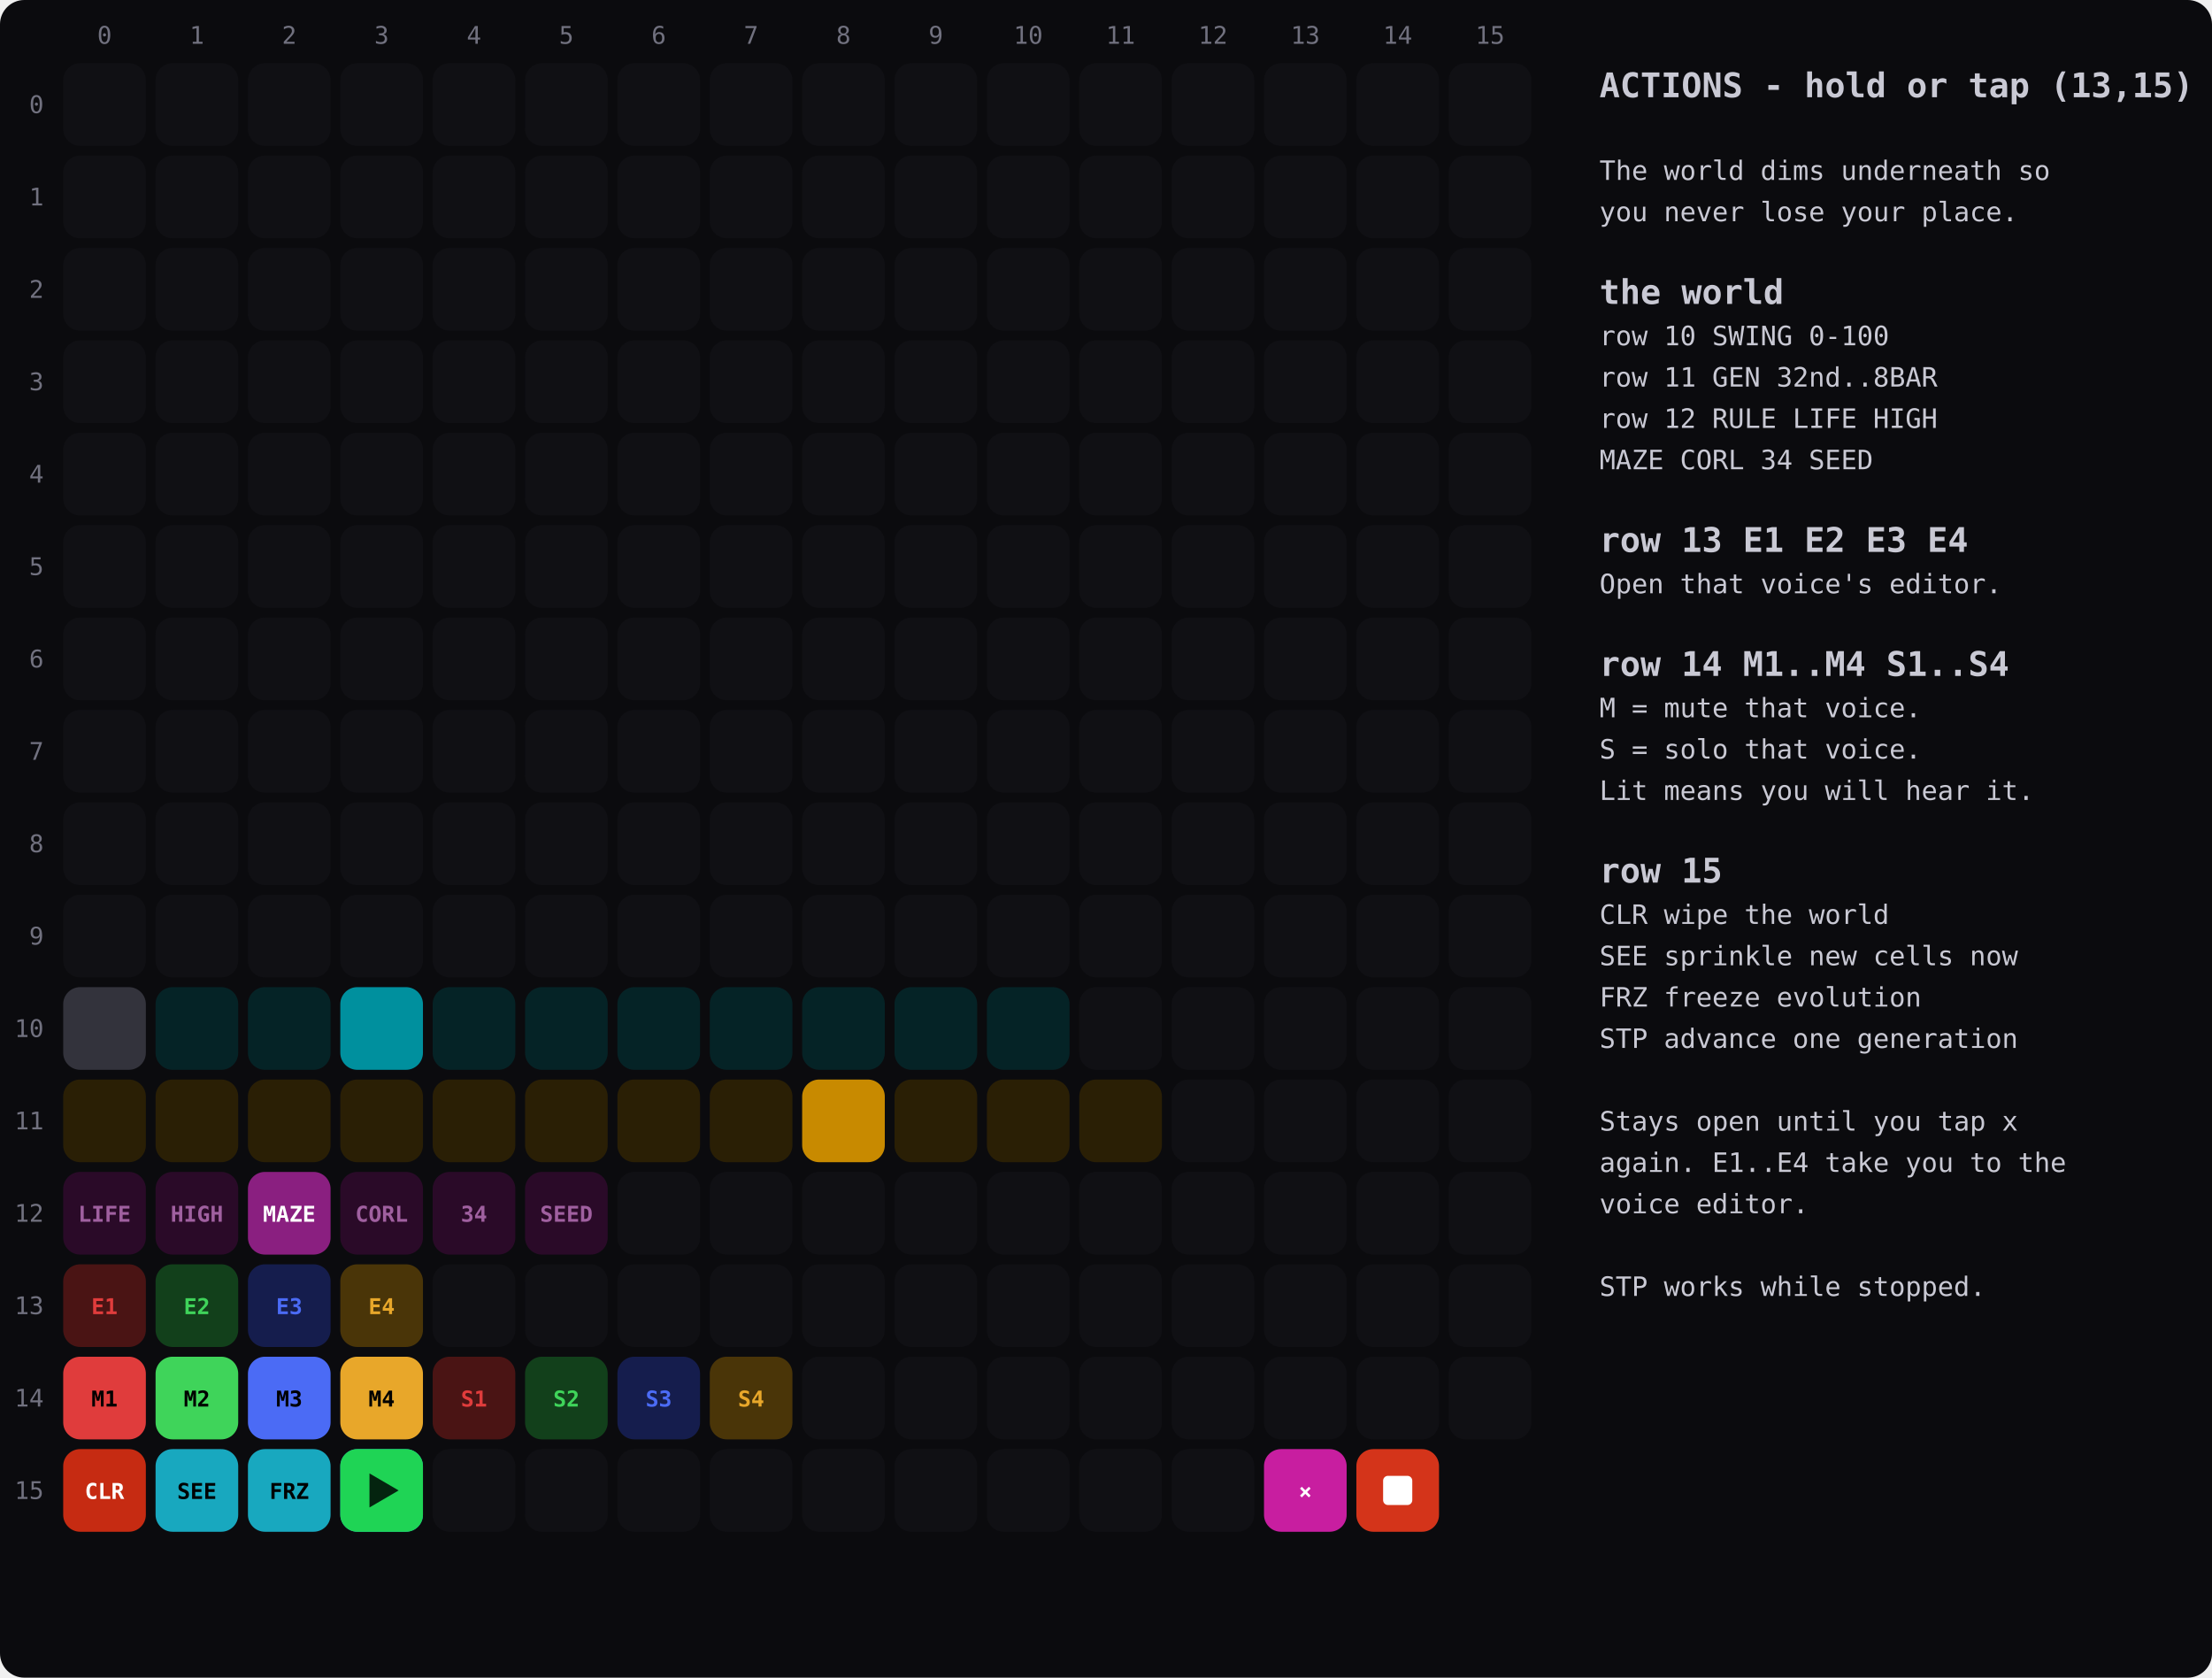
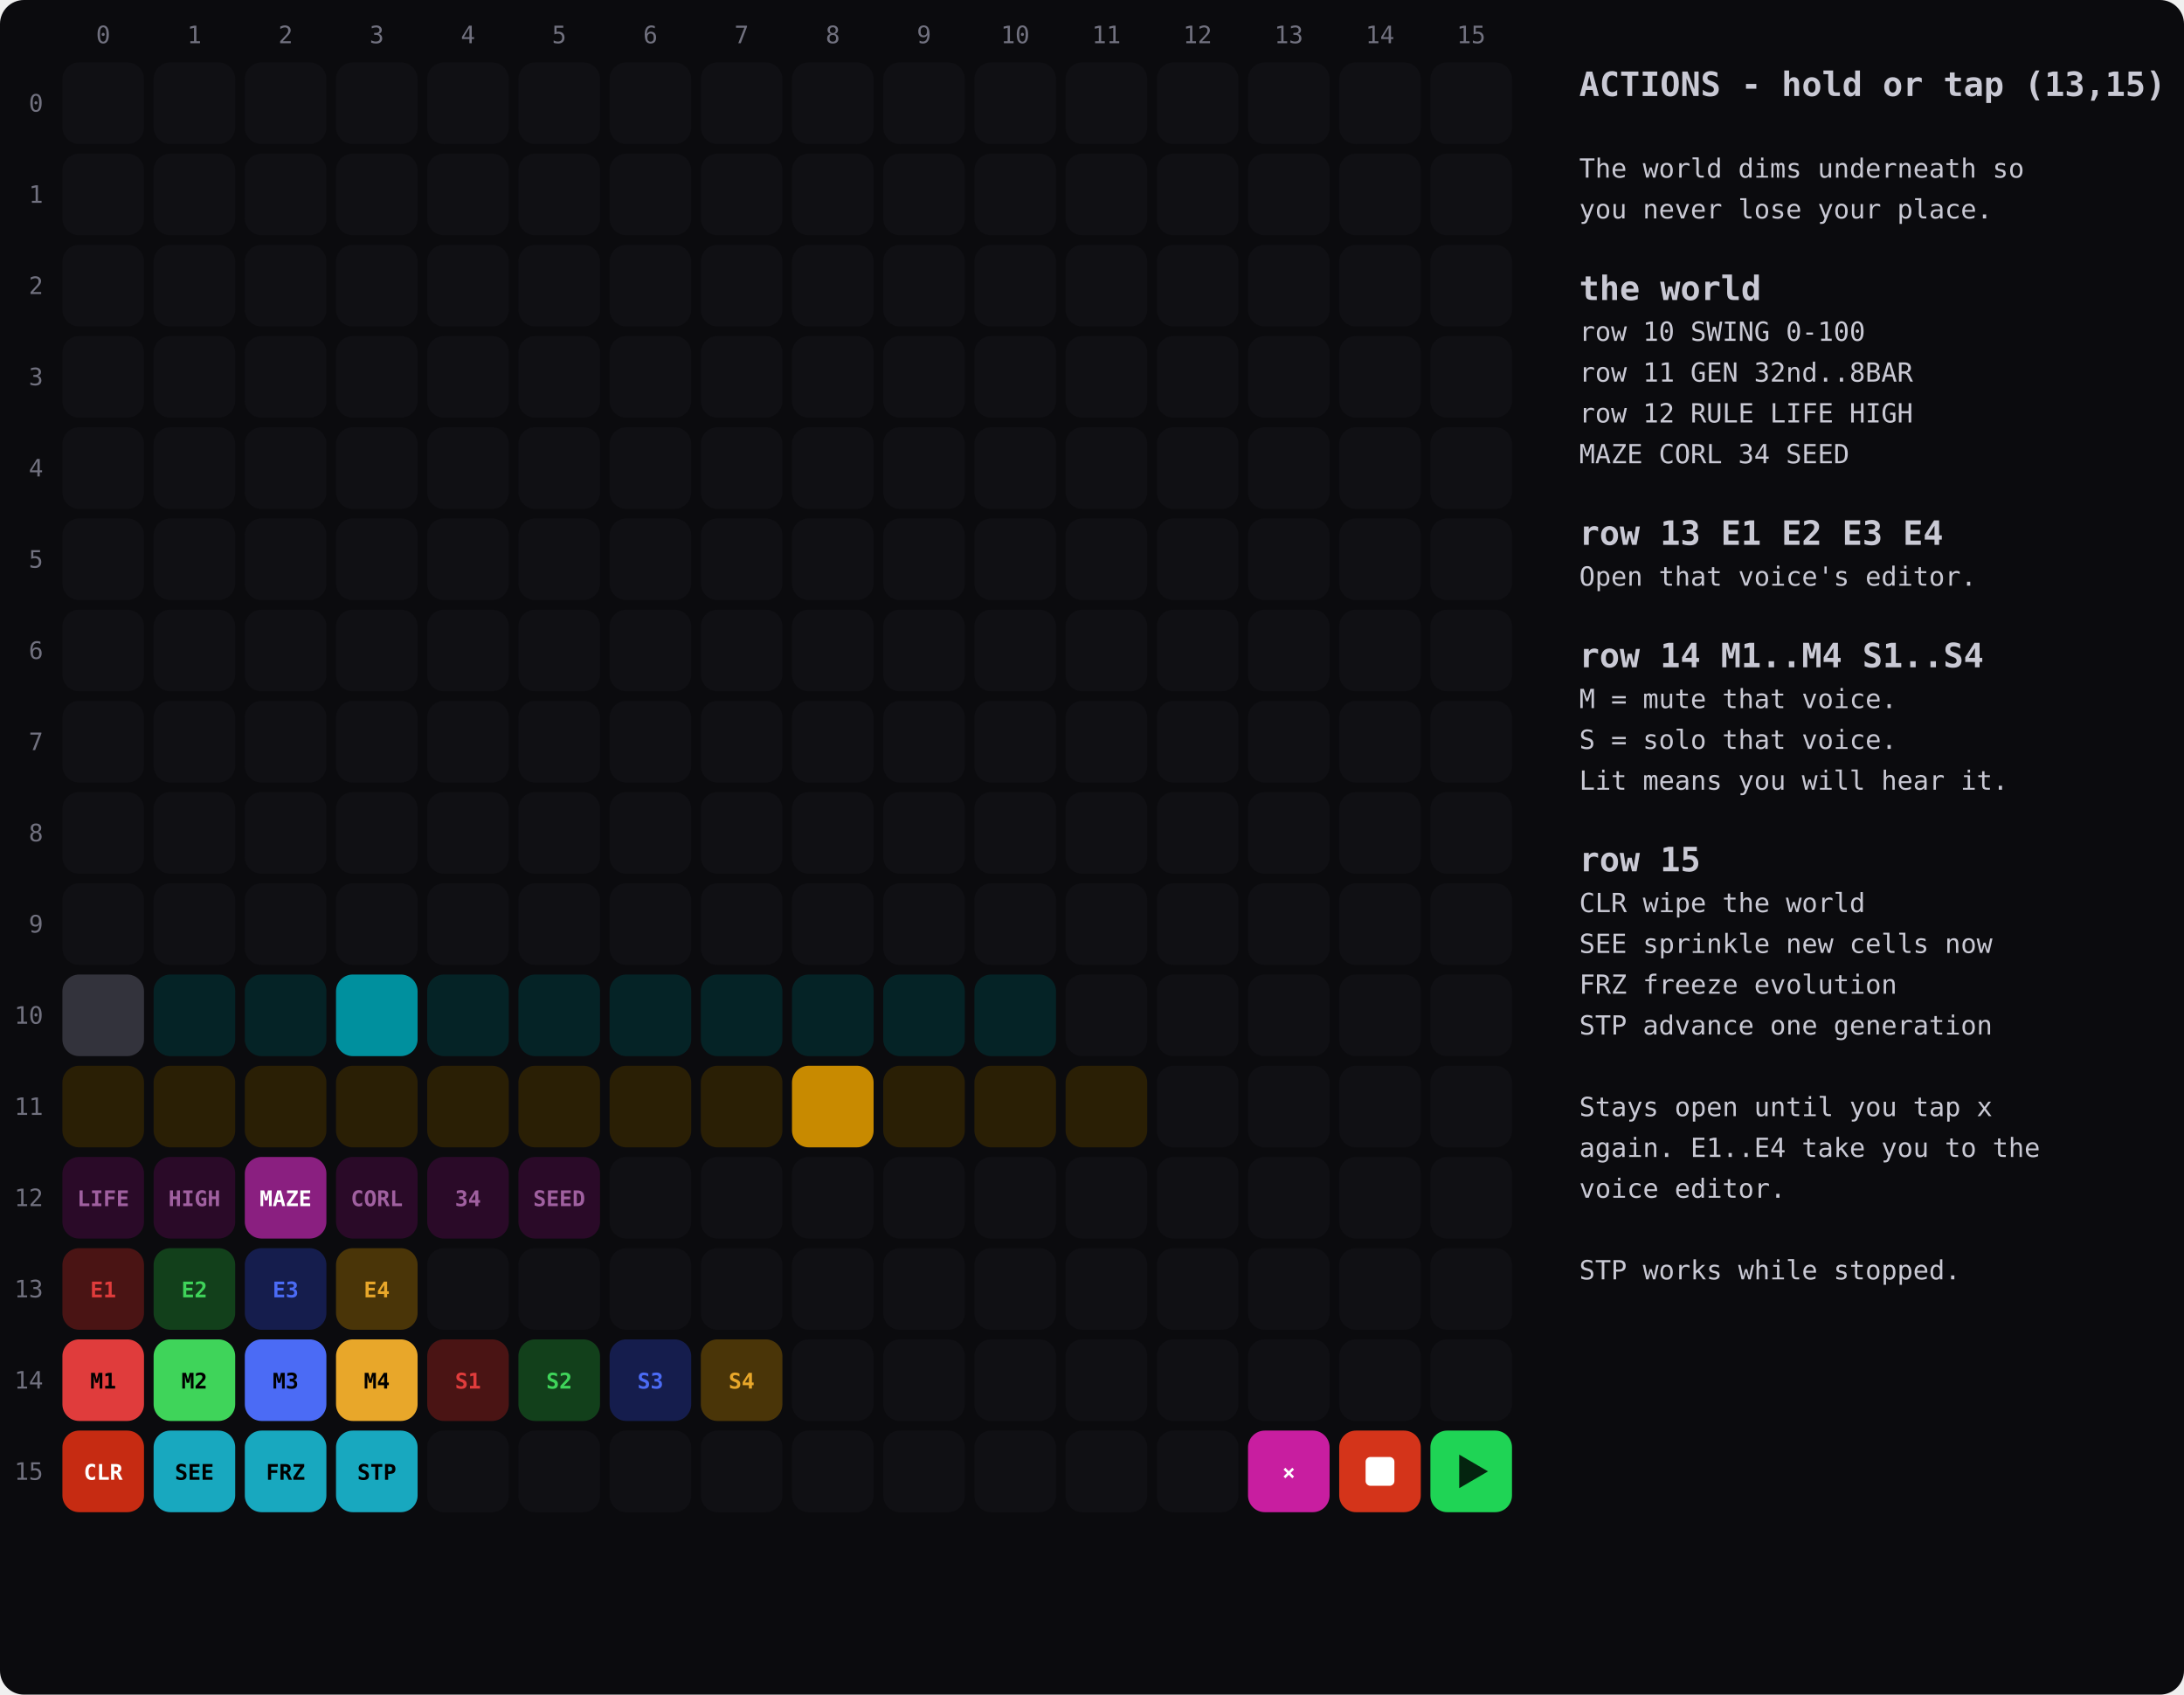
- <svg xmlns="http://www.w3.org/2000/svg" width="910" height="690" viewBox="0 0 910 690" role="img" aria-label="plinky-life action layer">
-   <rect width="910" height="690" rx="10" fill="#0b0b0e" />
+ <svg xmlns="http://www.w3.org/2000/svg" width="910" height="706" viewBox="0 0 910 706" role="img" aria-label="plinky-life action layer">
+   <rect width="910" height="706" rx="10" fill="#0b0b0e" />
  <style>text{font-family:ui-monospace,SFMono-Regular,Menlo,Consolas,monospace}.t{font-size:11px;fill:#c9c9d4}.h{font-size:14px;font-weight:700;fill:#c9c9d4}.k{font-size:10px;fill:#71717f}.p{font-size:9px;font-weight:700}</style>
  <text class="k" x="43.0" y="18" text-anchor="middle">0</text>
  <text class="k" x="18" y="46.5" text-anchor="end">0</text>
  <text class="k" x="81.0" y="18" text-anchor="middle">1</text>
  <text class="k" x="18" y="84.5" text-anchor="end">1</text>
  <text class="k" x="119.0" y="18" text-anchor="middle">2</text>
  <text class="k" x="18" y="122.5" text-anchor="end">2</text>
  <text class="k" x="157.0" y="18" text-anchor="middle">3</text>
  <text class="k" x="18" y="160.5" text-anchor="end">3</text>
  <text class="k" x="195.0" y="18" text-anchor="middle">4</text>
  <text class="k" x="18" y="198.5" text-anchor="end">4</text>
  <text class="k" x="233.0" y="18" text-anchor="middle">5</text>
  <text class="k" x="18" y="236.5" text-anchor="end">5</text>
  <text class="k" x="271.0" y="18" text-anchor="middle">6</text>
  <text class="k" x="18" y="274.5" text-anchor="end">6</text>
  <text class="k" x="309.0" y="18" text-anchor="middle">7</text>
  <text class="k" x="18" y="312.5" text-anchor="end">7</text>
  <text class="k" x="347.0" y="18" text-anchor="middle">8</text>
  <text class="k" x="18" y="350.5" text-anchor="end">8</text>
  <text class="k" x="385.0" y="18" text-anchor="middle">9</text>
  <text class="k" x="18" y="388.5" text-anchor="end">9</text>
  <text class="k" x="423.0" y="18" text-anchor="middle">10</text>
  <text class="k" x="18" y="426.5" text-anchor="end">10</text>
  <text class="k" x="461.0" y="18" text-anchor="middle">11</text>
  <text class="k" x="18" y="464.5" text-anchor="end">11</text>
  <text class="k" x="499.0" y="18" text-anchor="middle">12</text>
  <text class="k" x="18" y="502.5" text-anchor="end">12</text>
  <text class="k" x="537.0" y="18" text-anchor="middle">13</text>
  <text class="k" x="18" y="540.5" text-anchor="end">13</text>
  <text class="k" x="575.0" y="18" text-anchor="middle">14</text>
  <text class="k" x="18" y="578.5" text-anchor="end">14</text>
  <text class="k" x="613.0" y="18" text-anchor="middle">15</text>
  <text class="k" x="18" y="616.5" text-anchor="end">15</text>
  <rect x="26" y="26" width="34" height="34" rx="7" fill="#101014" />
  <rect x="64" y="26" width="34" height="34" rx="7" fill="#101014" />
  <rect x="102" y="26" width="34" height="34" rx="7" fill="#101014" />
  <rect x="140" y="26" width="34" height="34" rx="7" fill="#101014" />
  <rect x="178" y="26" width="34" height="34" rx="7" fill="#101014" />
  <rect x="216" y="26" width="34" height="34" rx="7" fill="#101014" />
  <rect x="254" y="26" width="34" height="34" rx="7" fill="#101014" />
  <rect x="292" y="26" width="34" height="34" rx="7" fill="#101014" />
  <rect x="330" y="26" width="34" height="34" rx="7" fill="#101014" />
  <rect x="368" y="26" width="34" height="34" rx="7" fill="#101014" />
  <rect x="406" y="26" width="34" height="34" rx="7" fill="#101014" />
  <rect x="444" y="26" width="34" height="34" rx="7" fill="#101014" />
  <rect x="482" y="26" width="34" height="34" rx="7" fill="#101014" />
  <rect x="520" y="26" width="34" height="34" rx="7" fill="#101014" />
  <rect x="558" y="26" width="34" height="34" rx="7" fill="#101014" />
  <rect x="596" y="26" width="34" height="34" rx="7" fill="#101014" />
  <rect x="26" y="64" width="34" height="34" rx="7" fill="#101014" />
  <rect x="64" y="64" width="34" height="34" rx="7" fill="#101014" />
  <rect x="102" y="64" width="34" height="34" rx="7" fill="#101014" />
  <rect x="140" y="64" width="34" height="34" rx="7" fill="#101014" />
  <rect x="178" y="64" width="34" height="34" rx="7" fill="#101014" />
  <rect x="216" y="64" width="34" height="34" rx="7" fill="#101014" />
  <rect x="254" y="64" width="34" height="34" rx="7" fill="#101014" />
  <rect x="292" y="64" width="34" height="34" rx="7" fill="#101014" />
  <rect x="330" y="64" width="34" height="34" rx="7" fill="#101014" />
  <rect x="368" y="64" width="34" height="34" rx="7" fill="#101014" />
  <rect x="406" y="64" width="34" height="34" rx="7" fill="#101014" />
  <rect x="444" y="64" width="34" height="34" rx="7" fill="#101014" />
  <rect x="482" y="64" width="34" height="34" rx="7" fill="#101014" />
  <rect x="520" y="64" width="34" height="34" rx="7" fill="#101014" />
  <rect x="558" y="64" width="34" height="34" rx="7" fill="#101014" />
  <rect x="596" y="64" width="34" height="34" rx="7" fill="#101014" />
  <rect x="26" y="102" width="34" height="34" rx="7" fill="#101014" />
  <rect x="64" y="102" width="34" height="34" rx="7" fill="#101014" />
  <rect x="102" y="102" width="34" height="34" rx="7" fill="#101014" />
  <rect x="140" y="102" width="34" height="34" rx="7" fill="#101014" />
  <rect x="178" y="102" width="34" height="34" rx="7" fill="#101014" />
  <rect x="216" y="102" width="34" height="34" rx="7" fill="#101014" />
  <rect x="254" y="102" width="34" height="34" rx="7" fill="#101014" />
  <rect x="292" y="102" width="34" height="34" rx="7" fill="#101014" />
  <rect x="330" y="102" width="34" height="34" rx="7" fill="#101014" />
  <rect x="368" y="102" width="34" height="34" rx="7" fill="#101014" />
  <rect x="406" y="102" width="34" height="34" rx="7" fill="#101014" />
  <rect x="444" y="102" width="34" height="34" rx="7" fill="#101014" />
  <rect x="482" y="102" width="34" height="34" rx="7" fill="#101014" />
  <rect x="520" y="102" width="34" height="34" rx="7" fill="#101014" />
  <rect x="558" y="102" width="34" height="34" rx="7" fill="#101014" />
  <rect x="596" y="102" width="34" height="34" rx="7" fill="#101014" />
  <rect x="26" y="140" width="34" height="34" rx="7" fill="#101014" />
  <rect x="64" y="140" width="34" height="34" rx="7" fill="#101014" />
  <rect x="102" y="140" width="34" height="34" rx="7" fill="#101014" />
  <rect x="140" y="140" width="34" height="34" rx="7" fill="#101014" />
  <rect x="178" y="140" width="34" height="34" rx="7" fill="#101014" />
  <rect x="216" y="140" width="34" height="34" rx="7" fill="#101014" />
  <rect x="254" y="140" width="34" height="34" rx="7" fill="#101014" />
  <rect x="292" y="140" width="34" height="34" rx="7" fill="#101014" />
  <rect x="330" y="140" width="34" height="34" rx="7" fill="#101014" />
  <rect x="368" y="140" width="34" height="34" rx="7" fill="#101014" />
  <rect x="406" y="140" width="34" height="34" rx="7" fill="#101014" />
  <rect x="444" y="140" width="34" height="34" rx="7" fill="#101014" />
  <rect x="482" y="140" width="34" height="34" rx="7" fill="#101014" />
  <rect x="520" y="140" width="34" height="34" rx="7" fill="#101014" />
  <rect x="558" y="140" width="34" height="34" rx="7" fill="#101014" />
  <rect x="596" y="140" width="34" height="34" rx="7" fill="#101014" />
  <rect x="26" y="178" width="34" height="34" rx="7" fill="#101014" />
  <rect x="64" y="178" width="34" height="34" rx="7" fill="#101014" />
  <rect x="102" y="178" width="34" height="34" rx="7" fill="#101014" />
  <rect x="140" y="178" width="34" height="34" rx="7" fill="#101014" />
  <rect x="178" y="178" width="34" height="34" rx="7" fill="#101014" />
  <rect x="216" y="178" width="34" height="34" rx="7" fill="#101014" />
  <rect x="254" y="178" width="34" height="34" rx="7" fill="#101014" />
  <rect x="292" y="178" width="34" height="34" rx="7" fill="#101014" />
  <rect x="330" y="178" width="34" height="34" rx="7" fill="#101014" />
  <rect x="368" y="178" width="34" height="34" rx="7" fill="#101014" />
  <rect x="406" y="178" width="34" height="34" rx="7" fill="#101014" />
  <rect x="444" y="178" width="34" height="34" rx="7" fill="#101014" />
  <rect x="482" y="178" width="34" height="34" rx="7" fill="#101014" />
  <rect x="520" y="178" width="34" height="34" rx="7" fill="#101014" />
  <rect x="558" y="178" width="34" height="34" rx="7" fill="#101014" />
  <rect x="596" y="178" width="34" height="34" rx="7" fill="#101014" />
  <rect x="26" y="216" width="34" height="34" rx="7" fill="#101014" />
  <rect x="64" y="216" width="34" height="34" rx="7" fill="#101014" />
  <rect x="102" y="216" width="34" height="34" rx="7" fill="#101014" />
  <rect x="140" y="216" width="34" height="34" rx="7" fill="#101014" />
  <rect x="178" y="216" width="34" height="34" rx="7" fill="#101014" />
  <rect x="216" y="216" width="34" height="34" rx="7" fill="#101014" />
  <rect x="254" y="216" width="34" height="34" rx="7" fill="#101014" />
  <rect x="292" y="216" width="34" height="34" rx="7" fill="#101014" />
  <rect x="330" y="216" width="34" height="34" rx="7" fill="#101014" />
  <rect x="368" y="216" width="34" height="34" rx="7" fill="#101014" />
  <rect x="406" y="216" width="34" height="34" rx="7" fill="#101014" />
  <rect x="444" y="216" width="34" height="34" rx="7" fill="#101014" />
  <rect x="482" y="216" width="34" height="34" rx="7" fill="#101014" />
  <rect x="520" y="216" width="34" height="34" rx="7" fill="#101014" />
  <rect x="558" y="216" width="34" height="34" rx="7" fill="#101014" />
  <rect x="596" y="216" width="34" height="34" rx="7" fill="#101014" />
  <rect x="26" y="254" width="34" height="34" rx="7" fill="#101014" />
  <rect x="64" y="254" width="34" height="34" rx="7" fill="#101014" />
  <rect x="102" y="254" width="34" height="34" rx="7" fill="#101014" />
  <rect x="140" y="254" width="34" height="34" rx="7" fill="#101014" />
  <rect x="178" y="254" width="34" height="34" rx="7" fill="#101014" />
  <rect x="216" y="254" width="34" height="34" rx="7" fill="#101014" />
  <rect x="254" y="254" width="34" height="34" rx="7" fill="#101014" />
  <rect x="292" y="254" width="34" height="34" rx="7" fill="#101014" />
  <rect x="330" y="254" width="34" height="34" rx="7" fill="#101014" />
  <rect x="368" y="254" width="34" height="34" rx="7" fill="#101014" />
  <rect x="406" y="254" width="34" height="34" rx="7" fill="#101014" />
  <rect x="444" y="254" width="34" height="34" rx="7" fill="#101014" />
  <rect x="482" y="254" width="34" height="34" rx="7" fill="#101014" />
  <rect x="520" y="254" width="34" height="34" rx="7" fill="#101014" />
  <rect x="558" y="254" width="34" height="34" rx="7" fill="#101014" />
  <rect x="596" y="254" width="34" height="34" rx="7" fill="#101014" />
  <rect x="26" y="292" width="34" height="34" rx="7" fill="#101014" />
  <rect x="64" y="292" width="34" height="34" rx="7" fill="#101014" />
  <rect x="102" y="292" width="34" height="34" rx="7" fill="#101014" />
  <rect x="140" y="292" width="34" height="34" rx="7" fill="#101014" />
  <rect x="178" y="292" width="34" height="34" rx="7" fill="#101014" />
  <rect x="216" y="292" width="34" height="34" rx="7" fill="#101014" />
  <rect x="254" y="292" width="34" height="34" rx="7" fill="#101014" />
  <rect x="292" y="292" width="34" height="34" rx="7" fill="#101014" />
  <rect x="330" y="292" width="34" height="34" rx="7" fill="#101014" />
  <rect x="368" y="292" width="34" height="34" rx="7" fill="#101014" />
  <rect x="406" y="292" width="34" height="34" rx="7" fill="#101014" />
  <rect x="444" y="292" width="34" height="34" rx="7" fill="#101014" />
  <rect x="482" y="292" width="34" height="34" rx="7" fill="#101014" />
  <rect x="520" y="292" width="34" height="34" rx="7" fill="#101014" />
  <rect x="558" y="292" width="34" height="34" rx="7" fill="#101014" />
  <rect x="596" y="292" width="34" height="34" rx="7" fill="#101014" />
  <rect x="26" y="330" width="34" height="34" rx="7" fill="#101014" />
  <rect x="64" y="330" width="34" height="34" rx="7" fill="#101014" />
  <rect x="102" y="330" width="34" height="34" rx="7" fill="#101014" />
  <rect x="140" y="330" width="34" height="34" rx="7" fill="#101014" />
  <rect x="178" y="330" width="34" height="34" rx="7" fill="#101014" />
  <rect x="216" y="330" width="34" height="34" rx="7" fill="#101014" />
  <rect x="254" y="330" width="34" height="34" rx="7" fill="#101014" />
  <rect x="292" y="330" width="34" height="34" rx="7" fill="#101014" />
  <rect x="330" y="330" width="34" height="34" rx="7" fill="#101014" />
  <rect x="368" y="330" width="34" height="34" rx="7" fill="#101014" />
  <rect x="406" y="330" width="34" height="34" rx="7" fill="#101014" />
  <rect x="444" y="330" width="34" height="34" rx="7" fill="#101014" />
  <rect x="482" y="330" width="34" height="34" rx="7" fill="#101014" />
  <rect x="520" y="330" width="34" height="34" rx="7" fill="#101014" />
  <rect x="558" y="330" width="34" height="34" rx="7" fill="#101014" />
  <rect x="596" y="330" width="34" height="34" rx="7" fill="#101014" />
  <rect x="26" y="368" width="34" height="34" rx="7" fill="#101014" />
  <rect x="64" y="368" width="34" height="34" rx="7" fill="#101014" />
  <rect x="102" y="368" width="34" height="34" rx="7" fill="#101014" />
  <rect x="140" y="368" width="34" height="34" rx="7" fill="#101014" />
  <rect x="178" y="368" width="34" height="34" rx="7" fill="#101014" />
  <rect x="216" y="368" width="34" height="34" rx="7" fill="#101014" />
  <rect x="254" y="368" width="34" height="34" rx="7" fill="#101014" />
  <rect x="292" y="368" width="34" height="34" rx="7" fill="#101014" />
  <rect x="330" y="368" width="34" height="34" rx="7" fill="#101014" />
  <rect x="368" y="368" width="34" height="34" rx="7" fill="#101014" />
  <rect x="406" y="368" width="34" height="34" rx="7" fill="#101014" />
  <rect x="444" y="368" width="34" height="34" rx="7" fill="#101014" />
  <rect x="482" y="368" width="34" height="34" rx="7" fill="#101014" />
  <rect x="520" y="368" width="34" height="34" rx="7" fill="#101014" />
  <rect x="558" y="368" width="34" height="34" rx="7" fill="#101014" />
  <rect x="596" y="368" width="34" height="34" rx="7" fill="#101014" />
  <rect x="26" y="406" width="34" height="34" rx="7" fill="#33333c" />
  <rect x="64" y="406" width="34" height="34" rx="7" fill="#052326" />
  <rect x="102" y="406" width="34" height="34" rx="7" fill="#052326" />
  <rect x="140" y="406" width="34" height="34" rx="7" fill="#00909e" />
  <rect x="178" y="406" width="34" height="34" rx="7" fill="#052326" />
  <rect x="216" y="406" width="34" height="34" rx="7" fill="#052326" />
  <rect x="254" y="406" width="34" height="34" rx="7" fill="#052326" />
  <rect x="292" y="406" width="34" height="34" rx="7" fill="#052326" />
  <rect x="330" y="406" width="34" height="34" rx="7" fill="#052326" />
  <rect x="368" y="406" width="34" height="34" rx="7" fill="#052326" />
  <rect x="406" y="406" width="34" height="34" rx="7" fill="#052326" />
  <rect x="444" y="406" width="34" height="34" rx="7" fill="#101014" />
  <rect x="482" y="406" width="34" height="34" rx="7" fill="#101014" />
  <rect x="520" y="406" width="34" height="34" rx="7" fill="#101014" />
  <rect x="558" y="406" width="34" height="34" rx="7" fill="#101014" />
  <rect x="596" y="406" width="34" height="34" rx="7" fill="#101014" />
  <rect x="26" y="444" width="34" height="34" rx="7" fill="#2a1f05" />
  <rect x="64" y="444" width="34" height="34" rx="7" fill="#2a1f05" />
  <rect x="102" y="444" width="34" height="34" rx="7" fill="#2a1f05" />
  <rect x="140" y="444" width="34" height="34" rx="7" fill="#2a1f05" />
  <rect x="178" y="444" width="34" height="34" rx="7" fill="#2a1f05" />
  <rect x="216" y="444" width="34" height="34" rx="7" fill="#2a1f05" />
  <rect x="254" y="444" width="34" height="34" rx="7" fill="#2a1f05" />
  <rect x="292" y="444" width="34" height="34" rx="7" fill="#2a1f05" />
  <rect x="330" y="444" width="34" height="34" rx="7" fill="#c88a00" />
  <rect x="368" y="444" width="34" height="34" rx="7" fill="#2a1f05" />
  <rect x="406" y="444" width="34" height="34" rx="7" fill="#2a1f05" />
  <rect x="444" y="444" width="34" height="34" rx="7" fill="#2a1f05" />
  <rect x="482" y="444" width="34" height="34" rx="7" fill="#101014" />
  <rect x="520" y="444" width="34" height="34" rx="7" fill="#101014" />
  <rect x="558" y="444" width="34" height="34" rx="7" fill="#101014" />
  <rect x="596" y="444" width="34" height="34" rx="7" fill="#101014" />
  <rect x="26" y="482" width="34" height="34" rx="7" fill="#2a0a28" />
  <text class="p" x="43.0" y="502.5" text-anchor="middle" fill="#a060a0">LIFE</text>
  <rect x="64" y="482" width="34" height="34" rx="7" fill="#2a0a28" />
  <text class="p" x="81.0" y="502.5" text-anchor="middle" fill="#a060a0">HIGH</text>
  <rect x="102" y="482" width="34" height="34" rx="7" fill="#8a1f80" />
  <text class="p" x="119.0" y="502.5" text-anchor="middle" fill="#fff">MAZE</text>
  <rect x="140" y="482" width="34" height="34" rx="7" fill="#2a0a28" />
  <text class="p" x="157.0" y="502.5" text-anchor="middle" fill="#a060a0">CORL</text>
  <rect x="178" y="482" width="34" height="34" rx="7" fill="#2a0a28" />
  <text class="p" x="195.0" y="502.5" text-anchor="middle" fill="#a060a0">34</text>
  <rect x="216" y="482" width="34" height="34" rx="7" fill="#2a0a28" />
  <text class="p" x="233.0" y="502.5" text-anchor="middle" fill="#a060a0">SEED</text>
  <rect x="254" y="482" width="34" height="34" rx="7" fill="#101014" />
  <rect x="292" y="482" width="34" height="34" rx="7" fill="#101014" />
  <rect x="330" y="482" width="34" height="34" rx="7" fill="#101014" />
  <rect x="368" y="482" width="34" height="34" rx="7" fill="#101014" />
  <rect x="406" y="482" width="34" height="34" rx="7" fill="#101014" />
  <rect x="444" y="482" width="34" height="34" rx="7" fill="#101014" />
  <rect x="482" y="482" width="34" height="34" rx="7" fill="#101014" />
  <rect x="520" y="482" width="34" height="34" rx="7" fill="#101014" />
  <rect x="558" y="482" width="34" height="34" rx="7" fill="#101014" />
  <rect x="596" y="482" width="34" height="34" rx="7" fill="#101014" />
  <rect x="26" y="520" width="34" height="34" rx="7" fill="#4a1414" />
  <text class="p" x="43.0" y="540.5" text-anchor="middle" fill="#e03c3c">E1</text>
  <rect x="64" y="520" width="34" height="34" rx="7" fill="#12401b" />
  <text class="p" x="81.0" y="540.5" text-anchor="middle" fill="#3fd45a">E2</text>
  <rect x="102" y="520" width="34" height="34" rx="7" fill="#151d4d" />
  <text class="p" x="119.0" y="540.5" text-anchor="middle" fill="#4b6bf5">E3</text>
  <rect x="140" y="520" width="34" height="34" rx="7" fill="#4a3508" />
  <text class="p" x="157.0" y="540.5" text-anchor="middle" fill="#e8a72a">E4</text>
  <rect x="178" y="520" width="34" height="34" rx="7" fill="#101014" />
  <rect x="216" y="520" width="34" height="34" rx="7" fill="#101014" />
  <rect x="254" y="520" width="34" height="34" rx="7" fill="#101014" />
  <rect x="292" y="520" width="34" height="34" rx="7" fill="#101014" />
  <rect x="330" y="520" width="34" height="34" rx="7" fill="#101014" />
  <rect x="368" y="520" width="34" height="34" rx="7" fill="#101014" />
  <rect x="406" y="520" width="34" height="34" rx="7" fill="#101014" />
  <rect x="444" y="520" width="34" height="34" rx="7" fill="#101014" />
  <rect x="482" y="520" width="34" height="34" rx="7" fill="#101014" />
  <rect x="520" y="520" width="34" height="34" rx="7" fill="#101014" />
  <rect x="558" y="520" width="34" height="34" rx="7" fill="#101014" />
  <rect x="596" y="520" width="34" height="34" rx="7" fill="#101014" />
  <rect x="26" y="558" width="34" height="34" rx="7" fill="#e03c3c" />
  <text class="p" x="43.0" y="578.5" text-anchor="middle" fill="#000">M1</text>
  <rect x="64" y="558" width="34" height="34" rx="7" fill="#3fd45a" />
  <text class="p" x="81.0" y="578.5" text-anchor="middle" fill="#000">M2</text>
  <rect x="102" y="558" width="34" height="34" rx="7" fill="#4b6bf5" />
  <text class="p" x="119.0" y="578.5" text-anchor="middle" fill="#000">M3</text>
  <rect x="140" y="558" width="34" height="34" rx="7" fill="#e8a72a" />
  <text class="p" x="157.0" y="578.5" text-anchor="middle" fill="#000">M4</text>
  <rect x="178" y="558" width="34" height="34" rx="7" fill="#4a1414" />
  <text class="p" x="195.0" y="578.5" text-anchor="middle" fill="#e03c3c">S1</text>
  <rect x="216" y="558" width="34" height="34" rx="7" fill="#12401b" />
  <text class="p" x="233.0" y="578.5" text-anchor="middle" fill="#3fd45a">S2</text>
  <rect x="254" y="558" width="34" height="34" rx="7" fill="#151d4d" />
  <text class="p" x="271.0" y="578.5" text-anchor="middle" fill="#4b6bf5">S3</text>
  <rect x="292" y="558" width="34" height="34" rx="7" fill="#4a3508" />
  <text class="p" x="309.0" y="578.5" text-anchor="middle" fill="#e8a72a">S4</text>
  <rect x="330" y="558" width="34" height="34" rx="7" fill="#101014" />
  <rect x="368" y="558" width="34" height="34" rx="7" fill="#101014" />
  <rect x="406" y="558" width="34" height="34" rx="7" fill="#101014" />
  <rect x="444" y="558" width="34" height="34" rx="7" fill="#101014" />
  <rect x="482" y="558" width="34" height="34" rx="7" fill="#101014" />
  <rect x="520" y="558" width="34" height="34" rx="7" fill="#101014" />
  <rect x="558" y="558" width="34" height="34" rx="7" fill="#101014" />
  <rect x="596" y="558" width="34" height="34" rx="7" fill="#101014" />
  <rect x="26" y="596" width="34" height="34" rx="7" fill="#c62b12" />
  <text class="p" x="43.0" y="616.5" text-anchor="middle" fill="#fff">CLR</text>
  <rect x="64" y="596" width="34" height="34" rx="7" fill="#18a8bf" />
  <text class="p" x="81.0" y="616.5" text-anchor="middle" fill="#000">SEE</text>
  <rect x="102" y="596" width="34" height="34" rx="7" fill="#18a8bf" />
  <text class="p" x="119.0" y="616.5" text-anchor="middle" fill="#000">FRZ</text>
  <rect x="140" y="596" width="34" height="34" rx="7" fill="#18a8bf" />
  <text class="p" x="157.0" y="616.5" text-anchor="middle" fill="#000">STP</text>
  <rect x="178" y="596" width="34" height="34" rx="7" fill="#101014" />
  <rect x="216" y="596" width="34" height="34" rx="7" fill="#101014" />
  <rect x="254" y="596" width="34" height="34" rx="7" fill="#101014" />
  <rect x="292" y="596" width="34" height="34" rx="7" fill="#101014" />
  <rect x="330" y="596" width="34" height="34" rx="7" fill="#101014" />
  <rect x="368" y="596" width="34" height="34" rx="7" fill="#101014" />
  <rect x="406" y="596" width="34" height="34" rx="7" fill="#101014" />
  <rect x="444" y="596" width="34" height="34" rx="7" fill="#101014" />
  <rect x="482" y="596" width="34" height="34" rx="7" fill="#101014" />
  <rect x="520" y="596" width="34" height="34" rx="7" fill="#c81ea0" />
  <text class="p" x="537.0" y="616.5" text-anchor="middle" fill="#fff">×</text>
  <rect x="558" y="596" width="34" height="34" rx="7" fill="#d4341a" />
-   <rect x="140" y="596" width="34" height="34" rx="7" fill="#1fd455" />
+   <rect x="596" y="596" width="34" height="34" rx="7" fill="#1fd455" />
  <rect x="569" y="607" width="12" height="12" rx="2" fill="#fff" />
-   <path d="M152 606 L164 613 L152 620 Z" fill="#04240f" />
+   <path d="M608 606 L620 613 L608 620 Z" fill="#04240f" />
  <text class="h" x="658" y="40">ACTIONS - hold or tap (13,15)</text>
  <text class="t" x="658" y="57" />
  <text class="t" x="658" y="74">The world dims underneath so</text>
  <text class="t" x="658" y="91">you never lose your place.</text>
  <text class="t" x="658" y="108" />
  <text class="h" x="658" y="125">the world</text>
  <text class="t" x="658" y="142">row 10  SWING   0-100</text>
  <text class="t" x="658" y="159">row 11  GEN     32nd..8BAR</text>
  <text class="t" x="658" y="176">row 12  RULE    LIFE HIGH</text>
  <text class="t" x="658" y="193">        MAZE CORL 34 SEED</text>
  <text class="t" x="658" y="210" />
  <text class="h" x="658" y="227">row 13   E1 E2 E3 E4</text>
  <text class="t" x="658" y="244">Open that voice's editor.</text>
  <text class="t" x="658" y="261" />
  <text class="h" x="658" y="278">row 14   M1..M4   S1..S4</text>
  <text class="t" x="658" y="295">M = mute that voice.</text>
  <text class="t" x="658" y="312">S = solo that voice.</text>
  <text class="t" x="658" y="329">Lit means you will hear it.</text>
  <text class="t" x="658" y="346" />
  <text class="h" x="658" y="363">row 15</text>
  <text class="t" x="658" y="380">CLR  wipe the world</text>
  <text class="t" x="658" y="397">SEE  sprinkle new cells now</text>
  <text class="t" x="658" y="414">FRZ  freeze evolution</text>
  <text class="t" x="658" y="431">STP  advance one generation</text>
  <text class="t" x="658" y="448" />
  <text class="t" x="658" y="465">Stays open until you tap x</text>
  <text class="t" x="658" y="482">again. E1..E4 take you to the</text>
  <text class="t" x="658" y="499">voice editor.</text>
  <text class="t" x="658" y="516" />
  <text class="t" x="658" y="533">STP works while stopped.</text>
</svg>
